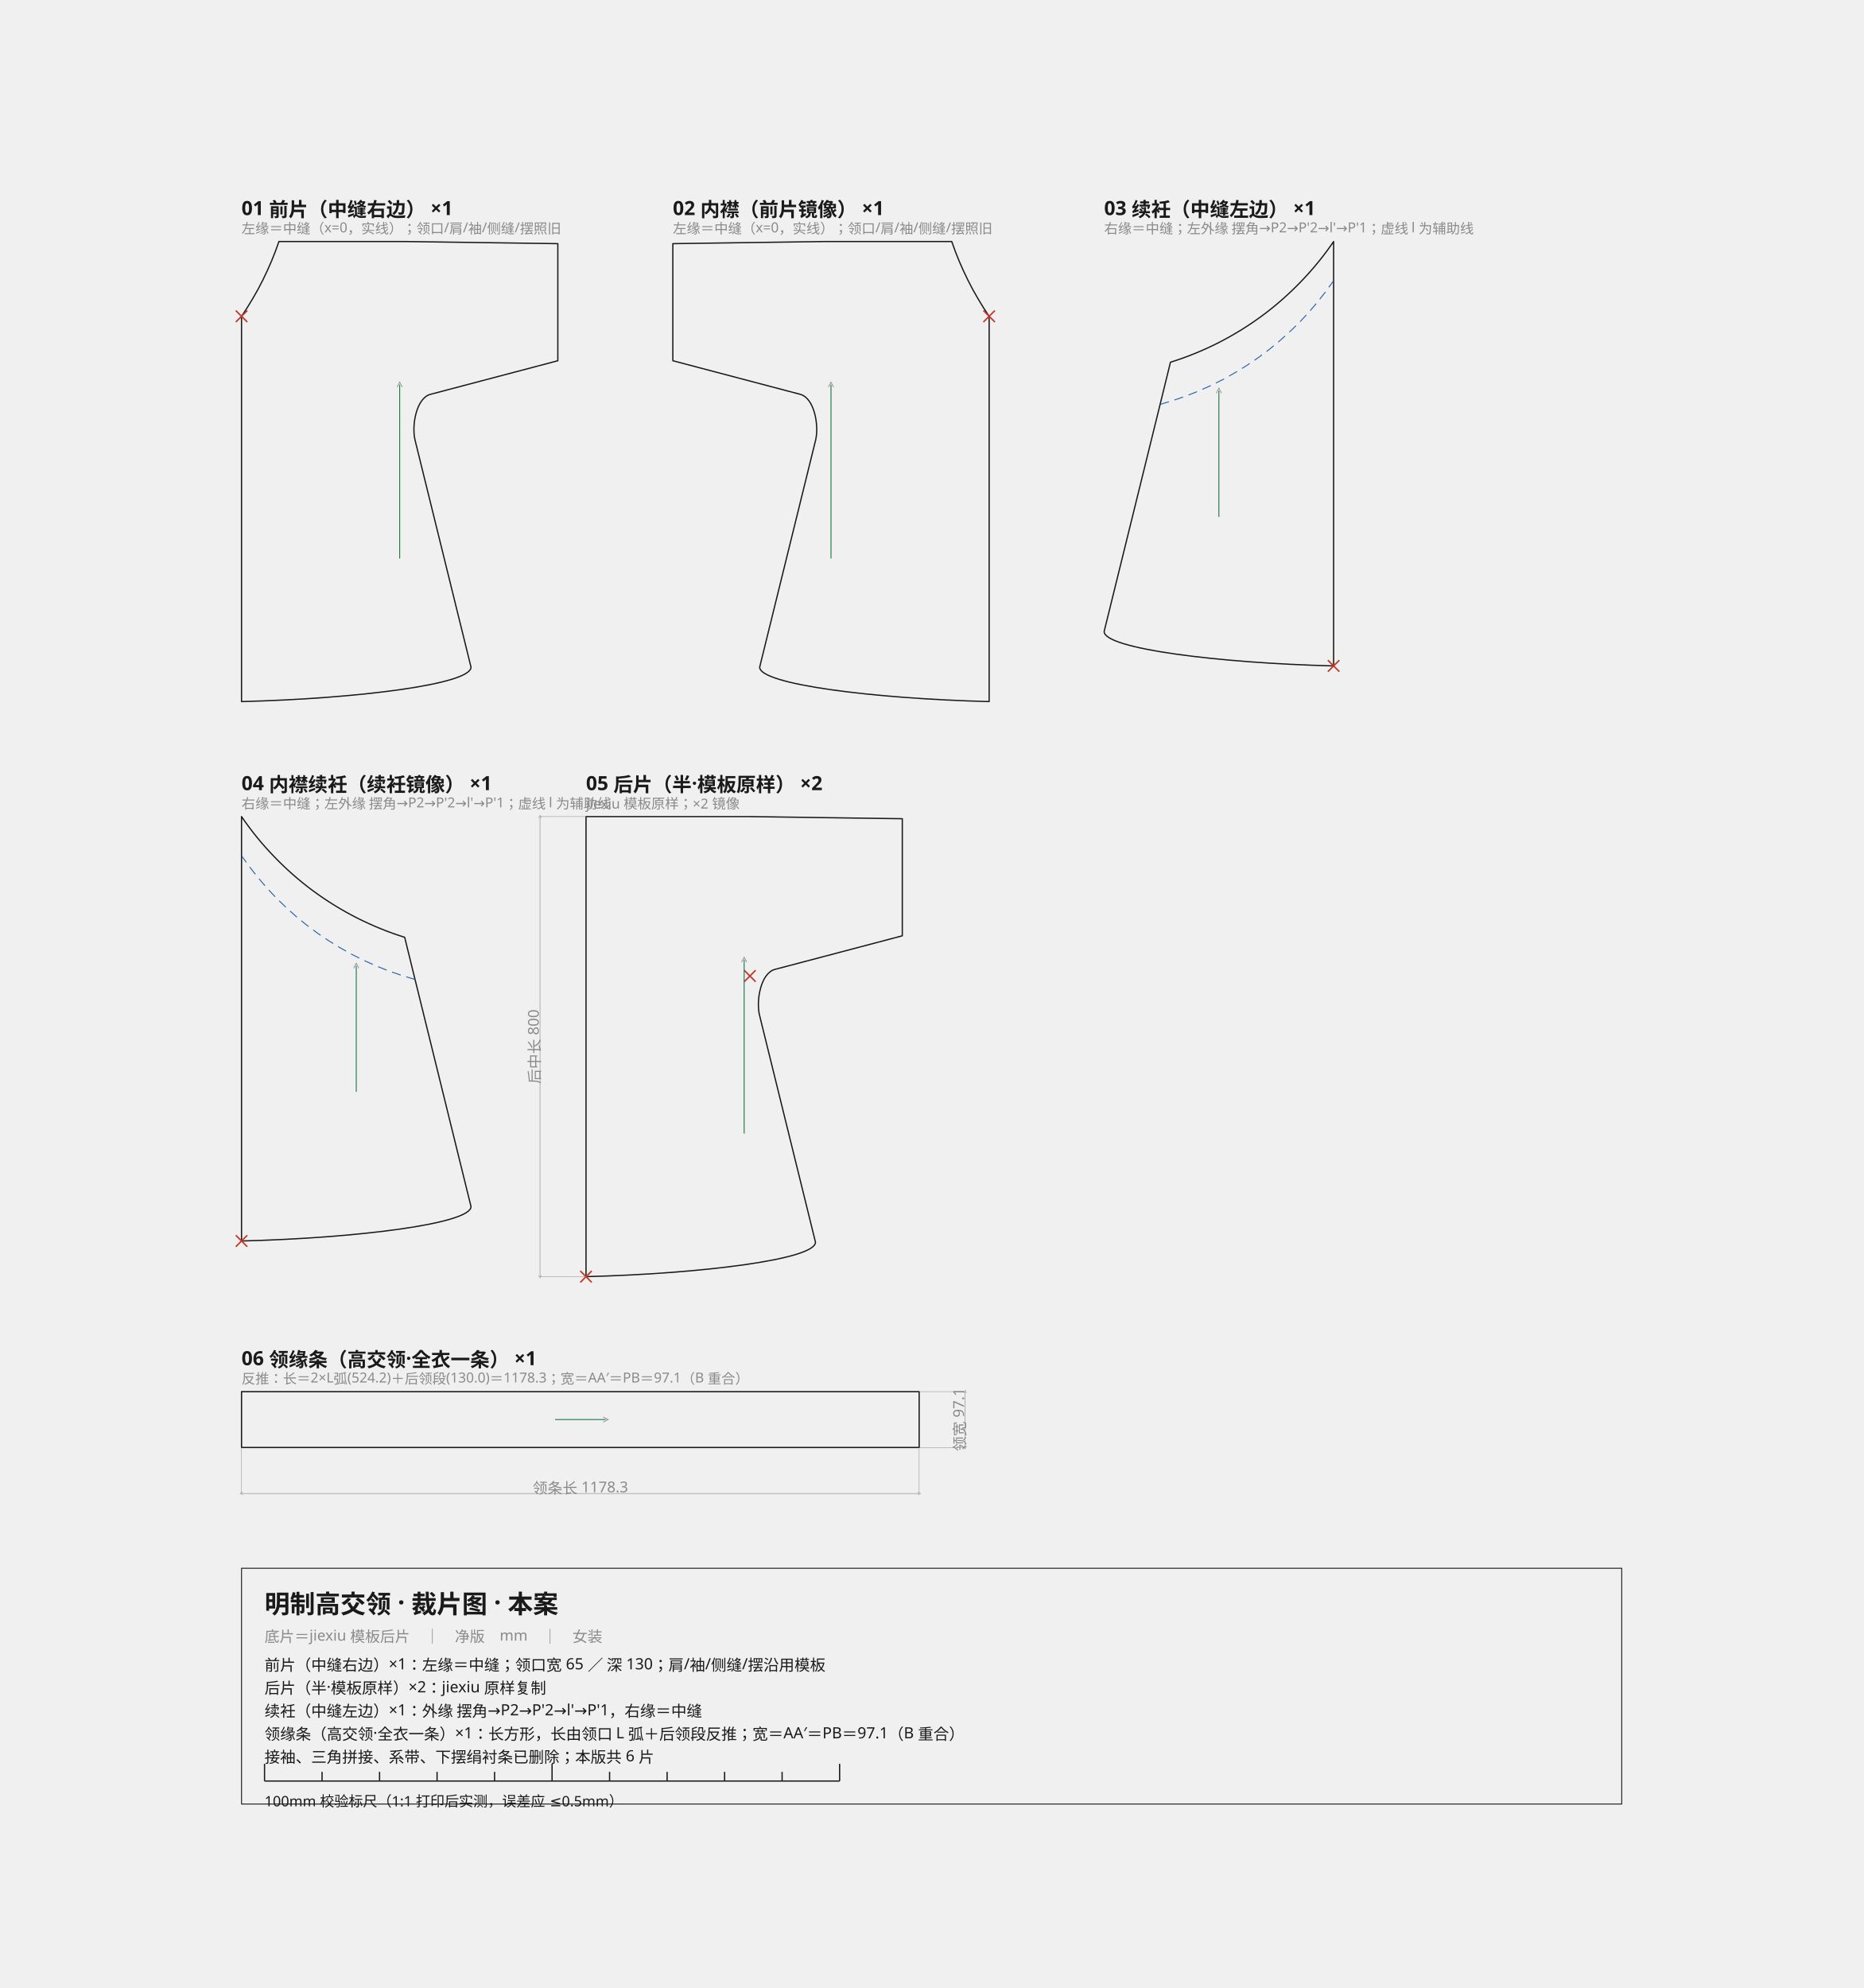
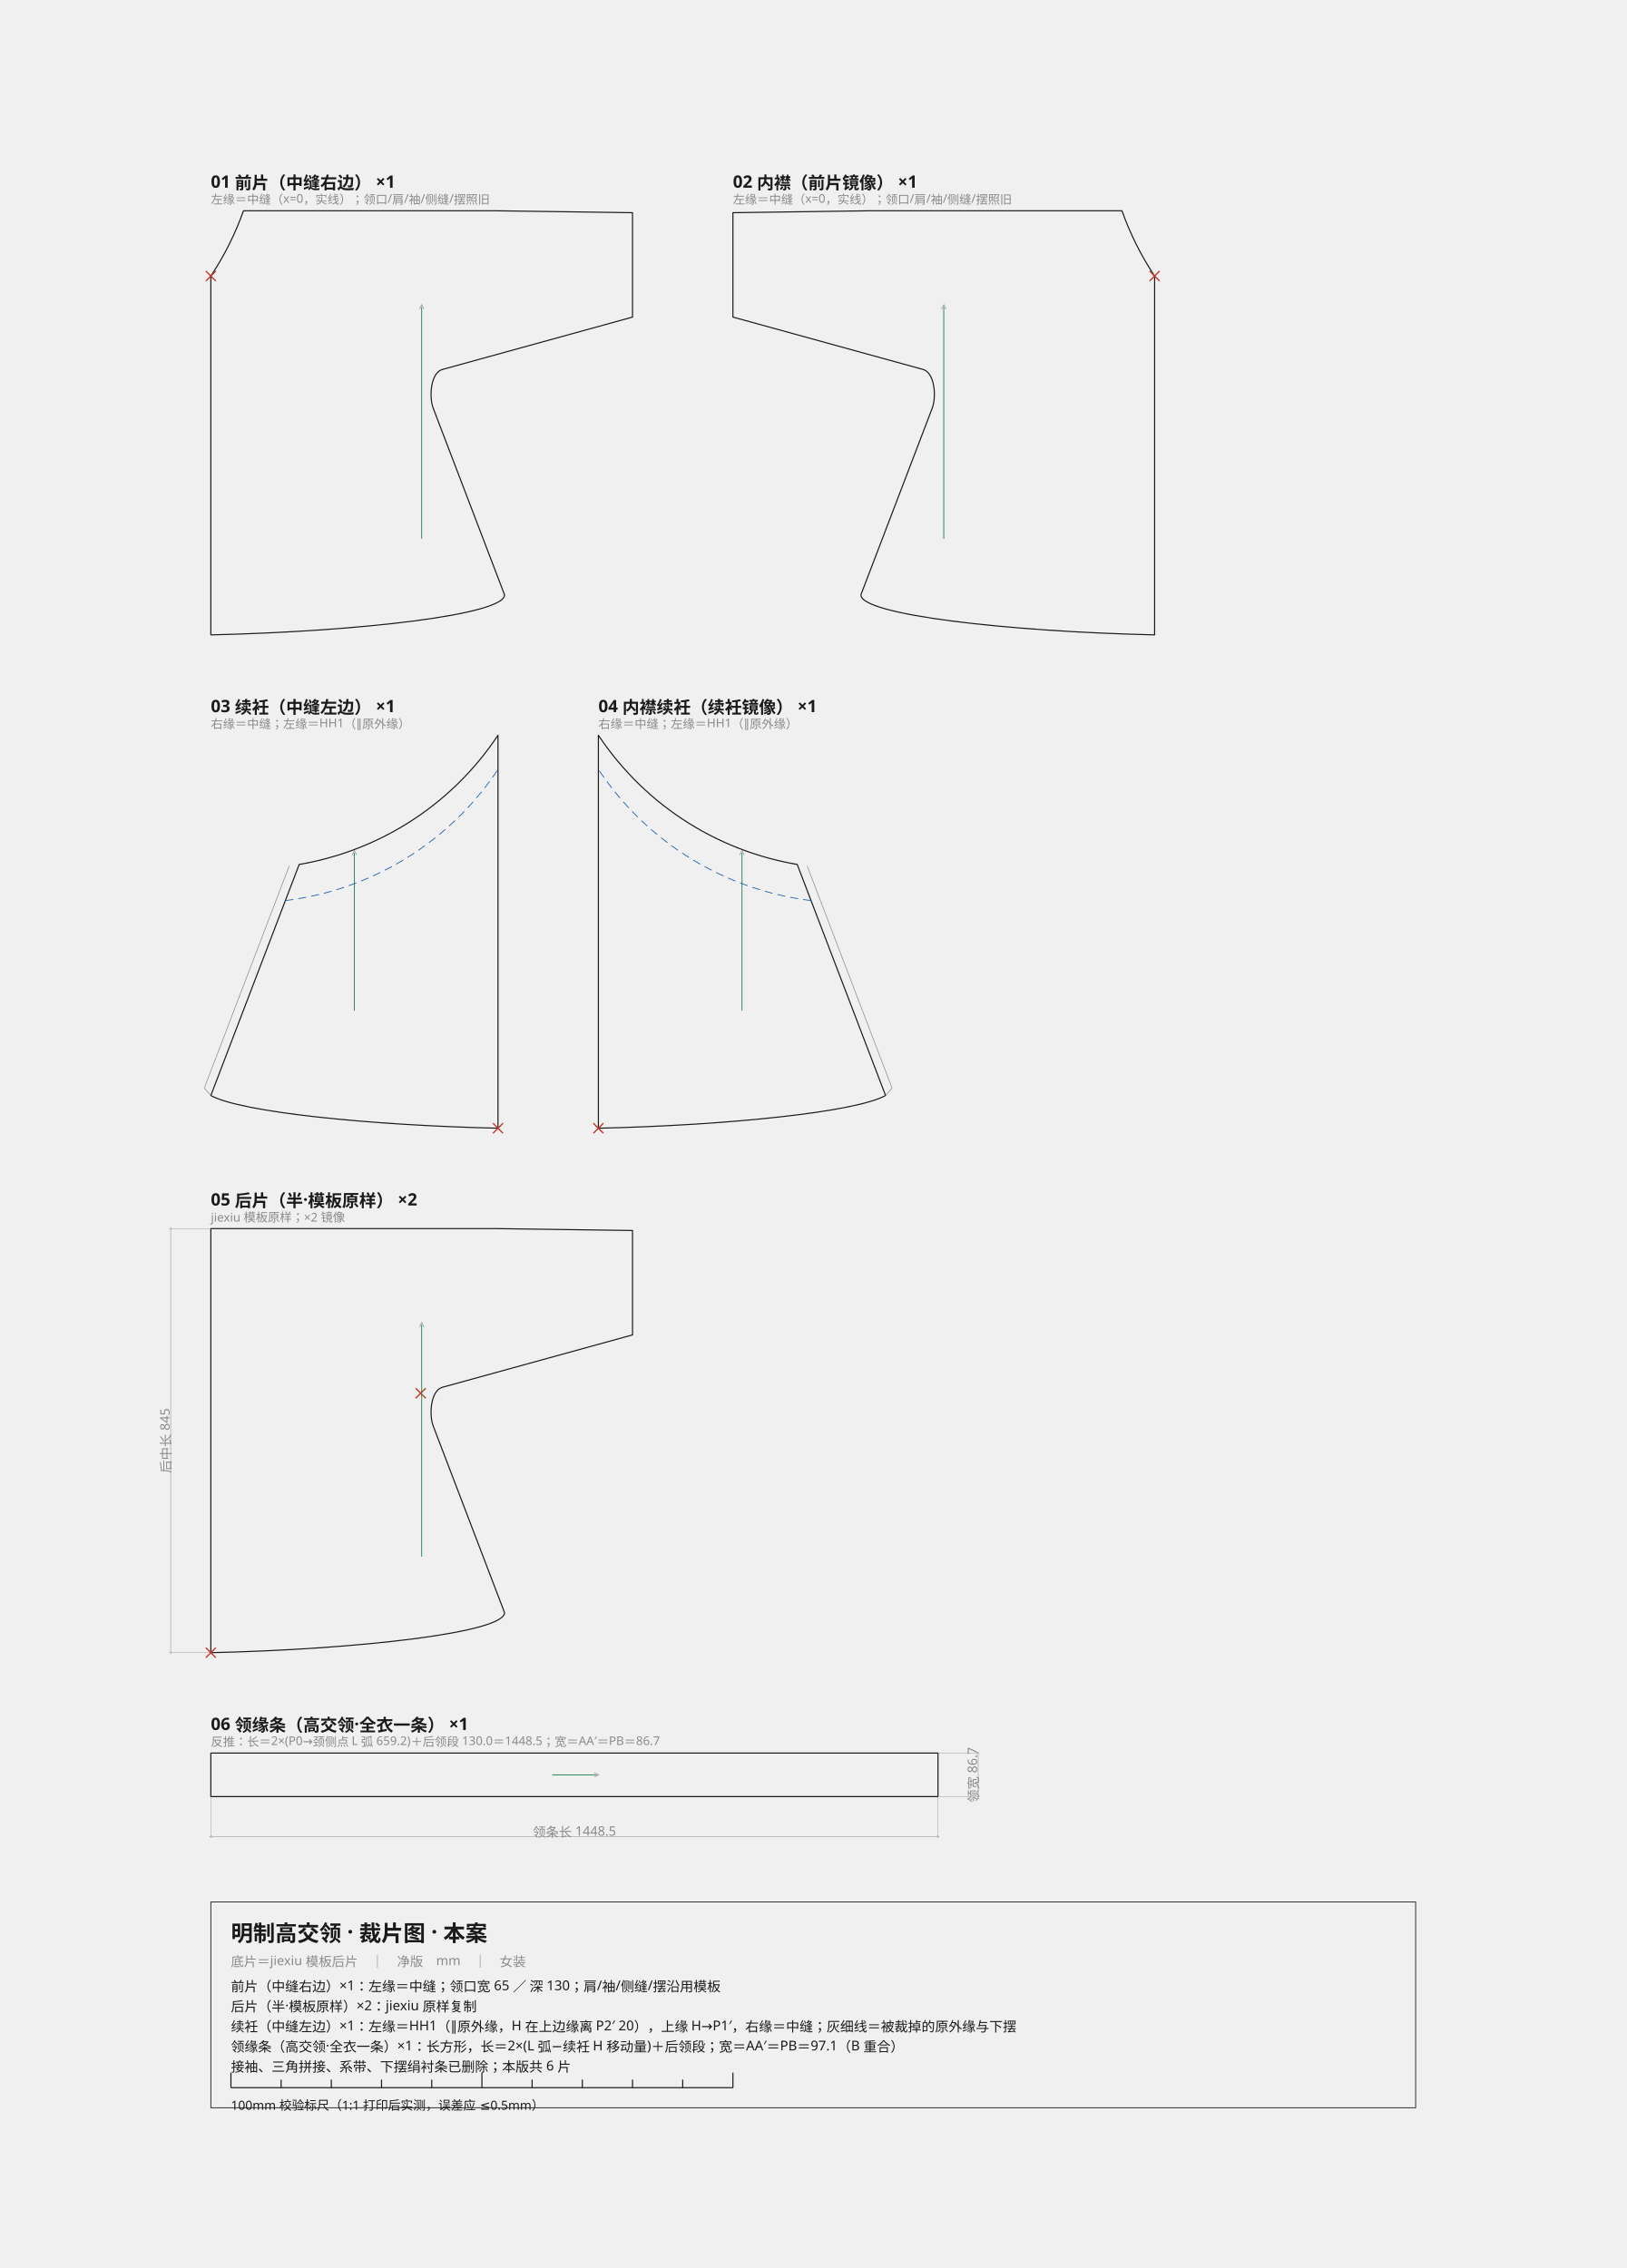
- <svg xmlns="http://www.w3.org/2000/svg" width="3240mm" height="3457mm" viewBox="0 0 3240 3457">
+ <svg xmlns="http://www.w3.org/2000/svg" width="3240mm" height="4519mm" viewBox="0 0 3240 4519">
  <rect width="100%%" height="100%%" fill="#ffffff" />
  <defs>
    <marker id="ar" viewBox="0 0 10 10" refX="5" refY="5" markerWidth="7" markerHeight="7" orient="auto-start-reverse">
      <path d="M1 1L9 5L1 9" fill="none" stroke="#8a8a8a" stroke-width="1.1" />
    </marker>
  </defs>
  <g id="OUTLINE" stroke="#1a1a1a" stroke-width="2.2" fill="none" stroke-linejoin="round">
-     <path id="前片（中缝右边）_ot" data-qty="1" d="M 420.0 550.0 C 426.9 540.0 433.4 529.7 439.5 519.2 C 445.7 508.8 451.5 498.1 456.9 487.2 C 462.3 476.3 467.4 465.3 472.1 454.1 C 476.8 442.9 481.1 431.5 485.0 420.0 L 705.0 420.0 L 970.0 423.7 L 970.0 627.3 L 748.5 685.7 C 723.7 692.3 715.6 740.2 721.7 765.2 L 819.0 1160.0 C 820.0 1190.0 620.0 1215.0 420.0 1220.0 Z" />
-     <path id="内襟（前片镜像）_ot" data-qty="1" d="M 1720.0 550.0 C 1713.1 540.0 1706.6 529.7 1700.5 519.2 C 1694.3 508.8 1688.5 498.1 1683.1 487.2 C 1677.7 476.3 1672.6 465.3 1667.9 454.1 C 1663.2 442.9 1658.9 431.5 1655.0 420.0 L 1435.0 420.0 L 1170.0 423.7 L 1170.0 627.3 L 1391.5 685.7 C 1416.3 692.3 1424.4 740.2 1418.3 765.2 L 1321.0 1160.0 C 1320.0 1190.0 1520.0 1215.0 1720.0 1220.0 Z" />
-     <path id="续衽（中缝左边）_ot" data-qty="1" d="M 1920.0 1098.0 L 2017.3 703.2 L 2035.3 629.9 C 2063.9 621.0 2091.8 609.6 2118.5 596.1 C 2145.2 582.5 2170.8 566.7 2194.9 548.9 C 2219.0 531.1 2241.5 511.2 2262.3 489.6 C 2283.1 468.1 2302.1 444.8 2319.0 420.0 L 2319.0 420.0 L 2319.0 1158.0 C 2119.0 1153.0 1919.0 1128.0 1920.0 1098.0 Z" />
-     <path id="内襟续衽（续衽镜像）_ot" data-qty="1" d="M 819.0 2098.0 L 721.7 1703.2 L 703.7 1629.9 C 675.1 1621.0 647.2 1609.6 620.5 1596.1 C 593.8 1582.5 568.2 1566.7 544.1 1548.9 C 520.0 1531.1 497.5 1511.2 476.7 1489.6 C 455.9 1468.1 436.9 1444.8 420.0 1420.0 L 420.0 1420.0 L 420.0 2158.0 C 620.0 2153.0 820.0 2128.0 819.0 2098.0 Z" />
-     <path id="后片（半·模板原样）_ot" data-qty="2" d="M 1019.0 2220.0 C 1219.0 2215.0 1419.0 2190.0 1418.0 2160.0 L 1320.7 1765.2 C 1314.6 1740.2 1322.7 1692.3 1347.5 1685.7 L 1569.0 1627.3 L 1569.0 1423.7 L 1304.0 1420.0 L 1069.0 1420.0 L 1019.0 1420.0 Z" />
-     <path id="领缘条（高交领·全衣一条）_ot" data-qty="1" d="M 420.0 2517.1 L 1598.3 2517.1 L 1598.3 2420.0 L 420.0 2420.0 Z" />
+     <path id="前片（中缝右边）_ot" data-qty="1" d="M 420.0 550.0 C 426.7 539.9 433.1 529.6 439.2 519.1 C 445.3 508.5 451.1 497.9 456.5 487.0 C 461.9 476.1 467.0 465.1 471.8 453.9 C 476.5 442.8 480.9 431.4 485.0 420.0 L 990.0 420.0 L 1260.0 423.8 L 1260.0 631.8 L 881.4 736.1 C 857.9 742.5 854.3 790.6 863.0 813.4 L 1005.0 1185.0 C 1006.5 1225.0 713.2 1258.3 420.0 1265.0 Z" />
+     <path id="内襟（前片镜像）_ot" data-qty="1" d="M 2300.0 550.0 C 2293.3 539.9 2286.9 529.6 2280.8 519.1 C 2274.7 508.5 2268.9 497.9 2263.5 487.0 C 2258.1 476.1 2253.0 465.1 2248.2 453.9 C 2243.5 442.8 2239.1 431.4 2235.0 420.0 L 1730.0 420.0 L 1460.0 423.8 L 1460.0 631.8 L 1838.6 736.1 C 1862.1 742.5 1865.7 790.6 1857.0 813.4 L 1715.0 1185.0 C 1713.5 1225.0 2006.8 1258.3 2300.0 1265.0 Z" />
+     <path id="续衽（中缝左边）_ot" data-qty="1" d="M 596.0 1722.4 C 631.0 1716.4 665.4 1707.4 698.8 1695.3 C 738.4 1681.0 776.5 1662.5 812.2 1640.1 C 848.0 1617.7 881.2 1591.6 911.5 1562.1 C 941.7 1532.7 968.7 1500.1 992.0 1465.0 L 992.0 2248.0 C 735.9 2242.2 479.7 2216.0 420.0 2182.8 L 596.0 1722.4 Z" />
+     <path id="内襟续衽（续衽镜像）_ot" data-qty="1" d="M 1588.1 1722.4 C 1553.1 1716.4 1518.7 1707.4 1485.3 1695.3 C 1445.6 1681.0 1407.6 1662.5 1371.9 1640.1 C 1336.1 1617.7 1302.8 1591.6 1272.6 1562.1 C 1242.4 1532.7 1215.4 1500.1 1192.0 1465.0 L 1192.0 2248.0 C 1448.2 2242.2 1704.4 2216.0 1764.1 2182.8 L 1588.1 1722.4 Z" />
+     <path id="后片（半·模板原样）_ot" data-qty="2" d="M 420.0 3293.0 C 713.2 3286.3 1006.5 3253.0 1005.0 3213.0 L 863.0 2841.4 C 854.3 2818.6 857.9 2770.5 881.4 2764.1 L 1260.0 2659.8 L 1260.0 2451.8 L 990.0 2448.0 L 469.0 2448.0 L 420.0 2448.0 Z" />
+     <path id="领缘条（高交领·全衣一条）_ot" data-qty="1" d="M 420.0 3579.7 L 1868.5 3579.7 L 1868.5 3493.0 L 420.0 3493.0 Z" />
  </g>
  <g id="NOTCH" stroke="#c0392b" stroke-width="2.6">
    <path d="M 410.0 540.0 L 430.0 560.0 M 410.0 560.0 L 430.0 540.0" />
-     <path d="M 1710.0 540.0 L 1730.0 560.0 M 1710.0 560.0 L 1730.0 540.0" />
-     <path d="M 2309.0 1148.0 L 2329.0 1168.0 M 2309.0 1168.0 L 2329.0 1148.0" />
-     <path d="M 410.0 2148.0 L 430.0 2168.0 M 410.0 2168.0 L 430.0 2148.0" />
-     <path d="M 1294.0 1687.2 L 1314.0 1707.2 M 1294.0 1707.2 L 1314.0 1687.2" />
-     <path d="M 1009.0 2210.0 L 1029.0 2230.0 M 1009.0 2230.0 L 1029.0 2210.0" />
+     <path d="M 2290.0 540.0 L 2310.0 560.0 M 2290.0 560.0 L 2310.0 540.0" />
+     <path d="M 982.0 2238.0 L 1002.0 2258.0 M 982.0 2258.0 L 1002.0 2238.0" />
+     <path d="M 1182.0 2238.0 L 1202.0 2258.0 M 1182.0 2258.0 L 1202.0 2238.0" />
+     <path d="M 828.0 2766.0 L 848.0 2786.0 M 828.0 2786.0 L 848.0 2766.0" />
+     <path d="M 410.0 3283.0 L 430.0 3303.0 M 410.0 3303.0 L 430.0 3283.0" />
  </g>
  <g id="MARK" stroke="#1f5fa8" stroke-width="1.6" stroke-dasharray="16 10" fill="none">
-     <path d="M 2017.3 703.2 L 2039.9 696.4 L 2062.3 688.7 L 2084.2 680.0 L 2105.8 670.3 L 2127.0 659.7 L 2147.6 648.1 L 2167.7 635.7 L 2187.3 622.4 L 2206.2 608.3 L 2224.5 593.3 L 2242.1 577.5 L 2259.1 561.0 L 2275.2 543.8 L 2290.6 525.8 L 2305.2 507.2 L 2319.0 488.0" />
-     <path d="M 721.7 1703.2 L 699.1 1696.4 L 676.7 1688.7 L 654.8 1680.0 L 633.2 1670.3 L 612.0 1659.7 L 591.4 1648.1 L 571.3 1635.7 L 551.7 1622.4 L 532.8 1608.3 L 514.5 1593.3 L 496.9 1577.5 L 479.9 1561.0 L 463.8 1543.8 L 448.4 1525.8 L 433.8 1507.2 L 420.0 1488.0" />
+     <path d="M 568.5 1794.3 L 571.1 1794.0 L 582.1 1792.5 L 593.1 1790.8 L 604.0 1788.9 L 615.0 1786.8 L 625.8 1784.5 L 636.6 1782.0 L 647.4 1779.3 L 658.1 1776.4 L 668.8 1773.2 L 679.4 1769.9 L 689.9 1766.4 L 700.4 1762.7 L 710.8 1758.8 L 721.1 1754.7 L 731.3 1750.4 L 741.5 1746.0 L 751.6 1741.3 L 761.6 1736.4 L 771.5 1731.4 L 781.3 1726.2 L 791.0 1720.8 L 800.6 1715.2 L 810.1 1709.4 L 819.4 1703.5 L 828.7 1697.4 L 837.9 1691.1 L 846.9 1684.6 L 855.8 1678.0 L 864.6 1671.2 L 873.3 1664.3 L 881.8 1657.1 L 890.2 1649.9 L 898.4 1642.4 L 906.5 1634.9 L 914.5 1627.1 L 922.3 1619.3 L 930.0 1611.2 L 937.6 1603.1 L 944.9 1594.8 L 952.1 1586.3 L 959.2 1577.8 L 966.1 1569.1 L 972.8 1560.2 L 979.4 1551.3 L 985.8 1542.2 L 992.0 1533.0" />
+     <path d="M 1615.6 1794.3 L 1612.9 1794.0 L 1601.9 1792.5 L 1591.0 1790.8 L 1580.0 1788.9 L 1569.1 1786.8 L 1558.3 1784.5 L 1547.4 1782.0 L 1536.7 1779.3 L 1526.0 1776.4 L 1515.3 1773.2 L 1504.7 1769.9 L 1494.2 1766.4 L 1483.7 1762.7 L 1473.3 1758.8 L 1463.0 1754.7 L 1452.7 1750.4 L 1442.6 1746.0 L 1432.5 1741.3 L 1422.5 1736.4 L 1412.6 1731.4 L 1402.8 1726.2 L 1393.1 1720.8 L 1383.5 1715.2 L 1374.0 1709.4 L 1364.6 1703.5 L 1355.4 1697.4 L 1346.2 1691.1 L 1337.2 1684.6 L 1328.3 1678.0 L 1319.5 1671.2 L 1310.8 1664.3 L 1302.3 1657.1 L 1293.9 1649.9 L 1285.6 1642.4 L 1277.5 1634.9 L 1269.5 1627.1 L 1261.7 1619.3 L 1254.0 1611.2 L 1246.5 1603.1 L 1239.1 1594.8 L 1231.9 1586.3 L 1224.9 1577.8 L 1218.0 1569.1 L 1211.2 1560.2 L 1204.7 1551.3 L 1198.3 1542.2 L 1192.0 1533.0" />
  </g>
  <g id="AUX_PATH" stroke="#8a8a8a" stroke-width="1.3" fill="none">
- </g>
+     <path d="M 407.0 2168.0 L 549.0 1796.4 L 576.2 1725.4" />
+     <path d="M 420.0 2182.8 L 407.0 2168.0" />
+     <path d="M 1777.0 2168.0 L 1635.0 1796.4 L 1607.9 1725.4" />
+     <path d="M 1764.1 2182.8 L 1777.0 2168.0" />
+   </g>
  <g id="GRAIN" stroke="#1e7a4a" stroke-width="1.6">
-     <path d="M 695.0 971.2 L 695.0 668.8" marker-end="url(#ar)" />
-     <path d="M 1445.0 971.2 L 1445.0 668.8" marker-end="url(#ar)" />
-     <path d="M 2119.5 898.7 L 2119.5 679.3" marker-end="url(#ar)" />
-     <path d="M 619.5 1898.7 L 619.5 1679.3" marker-end="url(#ar)" />
-     <path d="M 1294.0 1971.2 L 1294.0 1668.8" marker-end="url(#ar)" />
-     <path d="M 965.2 2468.5 L 1053.2 2468.5" marker-end="url(#ar)" />
+     <path d="M 840.0 1073.5 L 840.0 611.5" marker-end="url(#ar)" />
+     <path d="M 1880.0 1073.5 L 1880.0 611.5" marker-end="url(#ar)" />
+     <path d="M 706.0 2013.8 L 706.0 1699.2" marker-end="url(#ar)" />
+     <path d="M 1478.1 2013.8 L 1478.1 1699.2" marker-end="url(#ar)" />
+     <path d="M 840.0 3101.5 L 840.0 2639.5" marker-end="url(#ar)" />
+     <path d="M 1100.2 3536.4 L 1188.2 3536.4" marker-end="url(#ar)" />
  </g>
  <g id="DIM" stroke="#8a8a8a" stroke-width="0.9" fill="#8a8a8a" font-family="sans-serif" font-size="26">
-     <path d="M 1019.0 2220.0 L 939.0 2220.0 M 1019.0 1420.0 L 939.0 1420.0" fill="none" stroke-width="0.7" />
-     <path d="M 939.0 2220.0 L 939.0 1420.0" marker-start="url(#ar)" marker-end="url(#ar)" fill="none" />
-     <text x="939.0" y="1820.0" text-anchor="middle" transform="rotate(-90.0 939.0 1820.0)" stroke="none">后中长 800</text>
-     <path d="M 420.0 2517.1 L 420.0 2597.1 M 1598.3 2517.1 L 1598.3 2597.1" fill="none" stroke-width="0.7" />
-     <path d="M 420.0 2597.1 L 1598.3 2597.1" marker-start="url(#ar)" marker-end="url(#ar)" fill="none" />
-     <text x="1009.2" y="2597.1" text-anchor="middle" transform="rotate(0.0 1009.2 2597.1)" stroke="none">领条长 1178.3</text>
-     <path d="M 1598.3 2517.1 L 1678.3 2517.1 M 1598.3 2420.0 L 1678.3 2420.0" fill="none" stroke-width="0.7" />
-     <path d="M 1678.3 2517.1 L 1678.3 2420.0" marker-start="url(#ar)" marker-end="url(#ar)" fill="none" />
-     <text x="1678.3" y="2468.5" text-anchor="middle" transform="rotate(-90.0 1678.3 2468.5)" stroke="none">领宽 97.1</text>
+     <path d="M 420.0 3293.0 L 340.0 3293.0 M 420.0 2448.0 L 340.0 2448.0" fill="none" stroke-width="0.7" />
+     <path d="M 340.0 3293.0 L 340.0 2448.0" marker-start="url(#ar)" marker-end="url(#ar)" fill="none" />
+     <text x="340.0" y="2870.5" text-anchor="middle" transform="rotate(-90.0 340.0 2870.5)" stroke="none">后中长 845</text>
+     <path d="M 420.0 3579.7 L 420.0 3659.7 M 1868.5 3579.7 L 1868.5 3659.7" fill="none" stroke-width="0.7" />
+     <path d="M 420.0 3659.7 L 1868.5 3659.7" marker-start="url(#ar)" marker-end="url(#ar)" fill="none" />
+     <text x="1144.2" y="3659.7" text-anchor="middle" transform="rotate(0.0 1144.2 3659.7)" stroke="none">领条长 1448.5</text>
+     <path d="M 1868.5 3579.7 L 1948.5 3579.7 M 1868.5 3493.0 L 1948.5 3493.0" fill="none" stroke-width="0.7" />
+     <path d="M 1948.5 3579.7 L 1948.5 3493.0" marker-start="url(#ar)" marker-end="url(#ar)" fill="none" />
+     <text x="1948.5" y="3536.4" text-anchor="middle" transform="rotate(-90.0 1948.5 3536.4)" stroke="none">领宽 86.7</text>
  </g>
  <g id="LABEL" fill="#1a1a1a" font-family="sans-serif">
    <text x="420.0" y="374.0" font-size="34" font-weight="600">01 前片（中缝右边） ×1</text>
    <text x="420.0" y="406.0" font-size="24" fill="#8a8a8a">左缘＝中缝（x=0，实线）；领口/肩/袖/侧缝/摆照旧</text>
-     <text x="1170.0" y="374.0" font-size="34" font-weight="600">02 内襟（前片镜像） ×1</text>
-     <text x="1170.0" y="406.0" font-size="24" fill="#8a8a8a">左缘＝中缝（x=0，实线）；领口/肩/袖/侧缝/摆照旧</text>
-     <text x="1920.0" y="374.0" font-size="34" font-weight="600">03 续衽（中缝左边） ×1</text>
-     <text x="1920.0" y="406.0" font-size="24" fill="#8a8a8a">右缘＝中缝；左外缘 摆角→P2→P'2→l'→P'1；虚线 l 为辅助线</text>
-     <text x="420.0" y="1374.0" font-size="34" font-weight="600">04 内襟续衽（续衽镜像） ×1</text>
-     <text x="420.0" y="1406.0" font-size="24" fill="#8a8a8a">右缘＝中缝；左外缘 摆角→P2→P'2→l'→P'1；虚线 l 为辅助线</text>
-     <text x="1019.0" y="1374.0" font-size="34" font-weight="600">05 后片（半·模板原样） ×2</text>
-     <text x="1019.0" y="1406.0" font-size="24" fill="#8a8a8a">jiexiu 模板原样；×2 镜像</text>
-     <text x="420.0" y="2374.0" font-size="34" font-weight="600">06 领缘条（高交领·全衣一条） ×1</text>
-     <text x="420.0" y="2406.0" font-size="24" fill="#8a8a8a">反推：长＝2×L弧(524.2)＋后领段(130.0)＝1178.3；宽＝AA′＝PB＝97.1（B 重合）</text>
+     <text x="1460.0" y="374.0" font-size="34" font-weight="600">02 内襟（前片镜像） ×1</text>
+     <text x="1460.0" y="406.0" font-size="24" fill="#8a8a8a">左缘＝中缝（x=0，实线）；领口/肩/袖/侧缝/摆照旧</text>
+     <text x="420.0" y="1419.0" font-size="34" font-weight="600">03 续衽（中缝左边） ×1</text>
+     <text x="420.0" y="1451.0" font-size="24" fill="#8a8a8a">右缘＝中缝；左缘＝HH1（∥原外缘）</text>
+     <text x="1192.0" y="1419.0" font-size="34" font-weight="600">04 内襟续衽（续衽镜像） ×1</text>
+     <text x="1192.0" y="1451.0" font-size="24" fill="#8a8a8a">右缘＝中缝；左缘＝HH1（∥原外缘）</text>
+     <text x="420.0" y="2402.0" font-size="34" font-weight="600">05 后片（半·模板原样） ×2</text>
+     <text x="420.0" y="2434.0" font-size="24" fill="#8a8a8a">jiexiu 模板原样；×2 镜像</text>
+     <text x="420.0" y="3447.0" font-size="34" font-weight="600">06 领缘条（高交领·全衣一条） ×1</text>
+     <text x="420.0" y="3479.0" font-size="24" fill="#8a8a8a">反推：长＝2×(P0→颈侧点 L 弧 659.2)＋后领段 130.0＝1448.5；宽＝AA′＝PB＝86.7</text>
  </g>
  <g id="BLOCK" stroke="#1a1a1a" stroke-width="1.6" fill="none">
-     <rect x="420.0" y="2727.1" width="2400.0" height="410.0" />
+     <rect x="420.0" y="3789.7" width="2400.0" height="410.0" />
  </g>
  <g font-family="sans-serif" fill="#1a1a1a">
-     <text x="460.0" y="2805.1" font-size="44" font-weight="600">明制高交领 · 裁片图 · 本案</text>
-     <text x="460.0" y="2855.1" font-size="26" fill="#8a8a8a">底片＝jiexiu 模板后片　｜　净版　mm　｜　女装</text>
-     <text x="460.0" y="2905.1" font-size="27">前片（中缝右边）×1：左缘＝中缝；领口宽 65 ／ 深 130；肩/袖/侧缝/摆沿用模板</text>
-     <text x="460.0" y="2945.1" font-size="27">后片（半·模板原样）×2：jiexiu 原样复制</text>
-     <text x="460.0" y="2985.1" font-size="27">续衽（中缝左边）×1：外缘 摆角→P2→P'2→l'→P'1，右缘＝中缝</text>
-     <text x="460.0" y="3025.1" font-size="27">领缘条（高交领·全衣一条）×1：长方形，长由领口 L 弧＋后领段反推；宽＝AA′＝PB＝97.1（B 重合）</text>
-     <text x="460.0" y="3065.1" font-size="27">接袖、三角拼接、系带、下摆绢衬条已删除；本版共 6 片</text>
+     <text x="460.0" y="3867.7" font-size="44" font-weight="600">明制高交领 · 裁片图 · 本案</text>
+     <text x="460.0" y="3917.7" font-size="26" fill="#8a8a8a">底片＝jiexiu 模板后片　｜　净版　mm　｜　女装</text>
+     <text x="460.0" y="3967.7" font-size="27">前片（中缝右边）×1：左缘＝中缝；领口宽 65 ／ 深 130；肩/袖/侧缝/摆沿用模板</text>
+     <text x="460.0" y="4007.7" font-size="27">后片（半·模板原样）×2：jiexiu 原样复制</text>
+     <text x="460.0" y="4047.7" font-size="27">续衽（中缝左边）×1：左缘＝HH1（∥原外缘，H 在上边缘离 P2′ 20），上缘 H→P1′，右缘＝中缝；灰细线＝被裁掉的原外缘与下摆</text>
+     <text x="460.0" y="4087.7" font-size="27">领缘条（高交领·全衣一条）×1：长方形，长＝2×(L 弧−续衽 H 移动量)＋后领段；宽＝AA′＝PB＝97.1（B 重合）</text>
+     <text x="460.0" y="4127.7" font-size="27">接袖、三角拼接、系带、下摆绢衬条已删除；本版共 6 片</text>
  </g>
  <g id="SCALE" stroke="#1a1a1a" stroke-width="2.2" fill="none">
-     <path d="M 460.0 3097.1 L 460.0 3067.1" />
-     <path d="M 560.0 3097.1 L 560.0 3081.1" />
-     <path d="M 660.0 3097.1 L 660.0 3081.1" />
-     <path d="M 760.0 3097.1 L 760.0 3081.1" />
-     <path d="M 860.0 3097.1 L 860.0 3081.1" />
-     <path d="M 960.0 3097.1 L 960.0 3067.1" />
-     <path d="M 1060.0 3097.1 L 1060.0 3081.1" />
-     <path d="M 1160.0 3097.1 L 1160.0 3081.1" />
-     <path d="M 1260.0 3097.1 L 1260.0 3081.1" />
-     <path d="M 1360.0 3097.1 L 1360.0 3081.1" />
-     <path d="M 1460.0 3097.1 L 1460.0 3067.1" />
-     <path d="M 460.0 3097.1 L 1460.0 3097.1" />
+     <path d="M 460.0 4159.7 L 460.0 4129.7" />
+     <path d="M 560.0 4159.7 L 560.0 4143.7" />
+     <path d="M 660.0 4159.7 L 660.0 4143.7" />
+     <path d="M 760.0 4159.7 L 760.0 4143.7" />
+     <path d="M 860.0 4159.7 L 860.0 4143.7" />
+     <path d="M 960.0 4159.7 L 960.0 4129.7" />
+     <path d="M 1060.0 4159.7 L 1060.0 4143.7" />
+     <path d="M 1160.0 4159.7 L 1160.0 4143.7" />
+     <path d="M 1260.0 4159.7 L 1260.0 4143.7" />
+     <path d="M 1360.0 4159.7 L 1360.0 4143.7" />
+     <path d="M 1460.0 4159.7 L 1460.0 4129.7" />
+     <path d="M 460.0 4159.7 L 1460.0 4159.7" />
  </g>
-   <text x="460.0" y="3141.1" font-family="sans-serif" font-size="25" fill="#1a1a1a">100mm 校验标尺（1:1 打印后实测，误差应 ≤0.5mm）</text>
+   <text x="460.0" y="4203.7" font-family="sans-serif" font-size="25" fill="#1a1a1a">100mm 校验标尺（1:1 打印后实测，误差应 ≤0.5mm）</text>
</svg>
